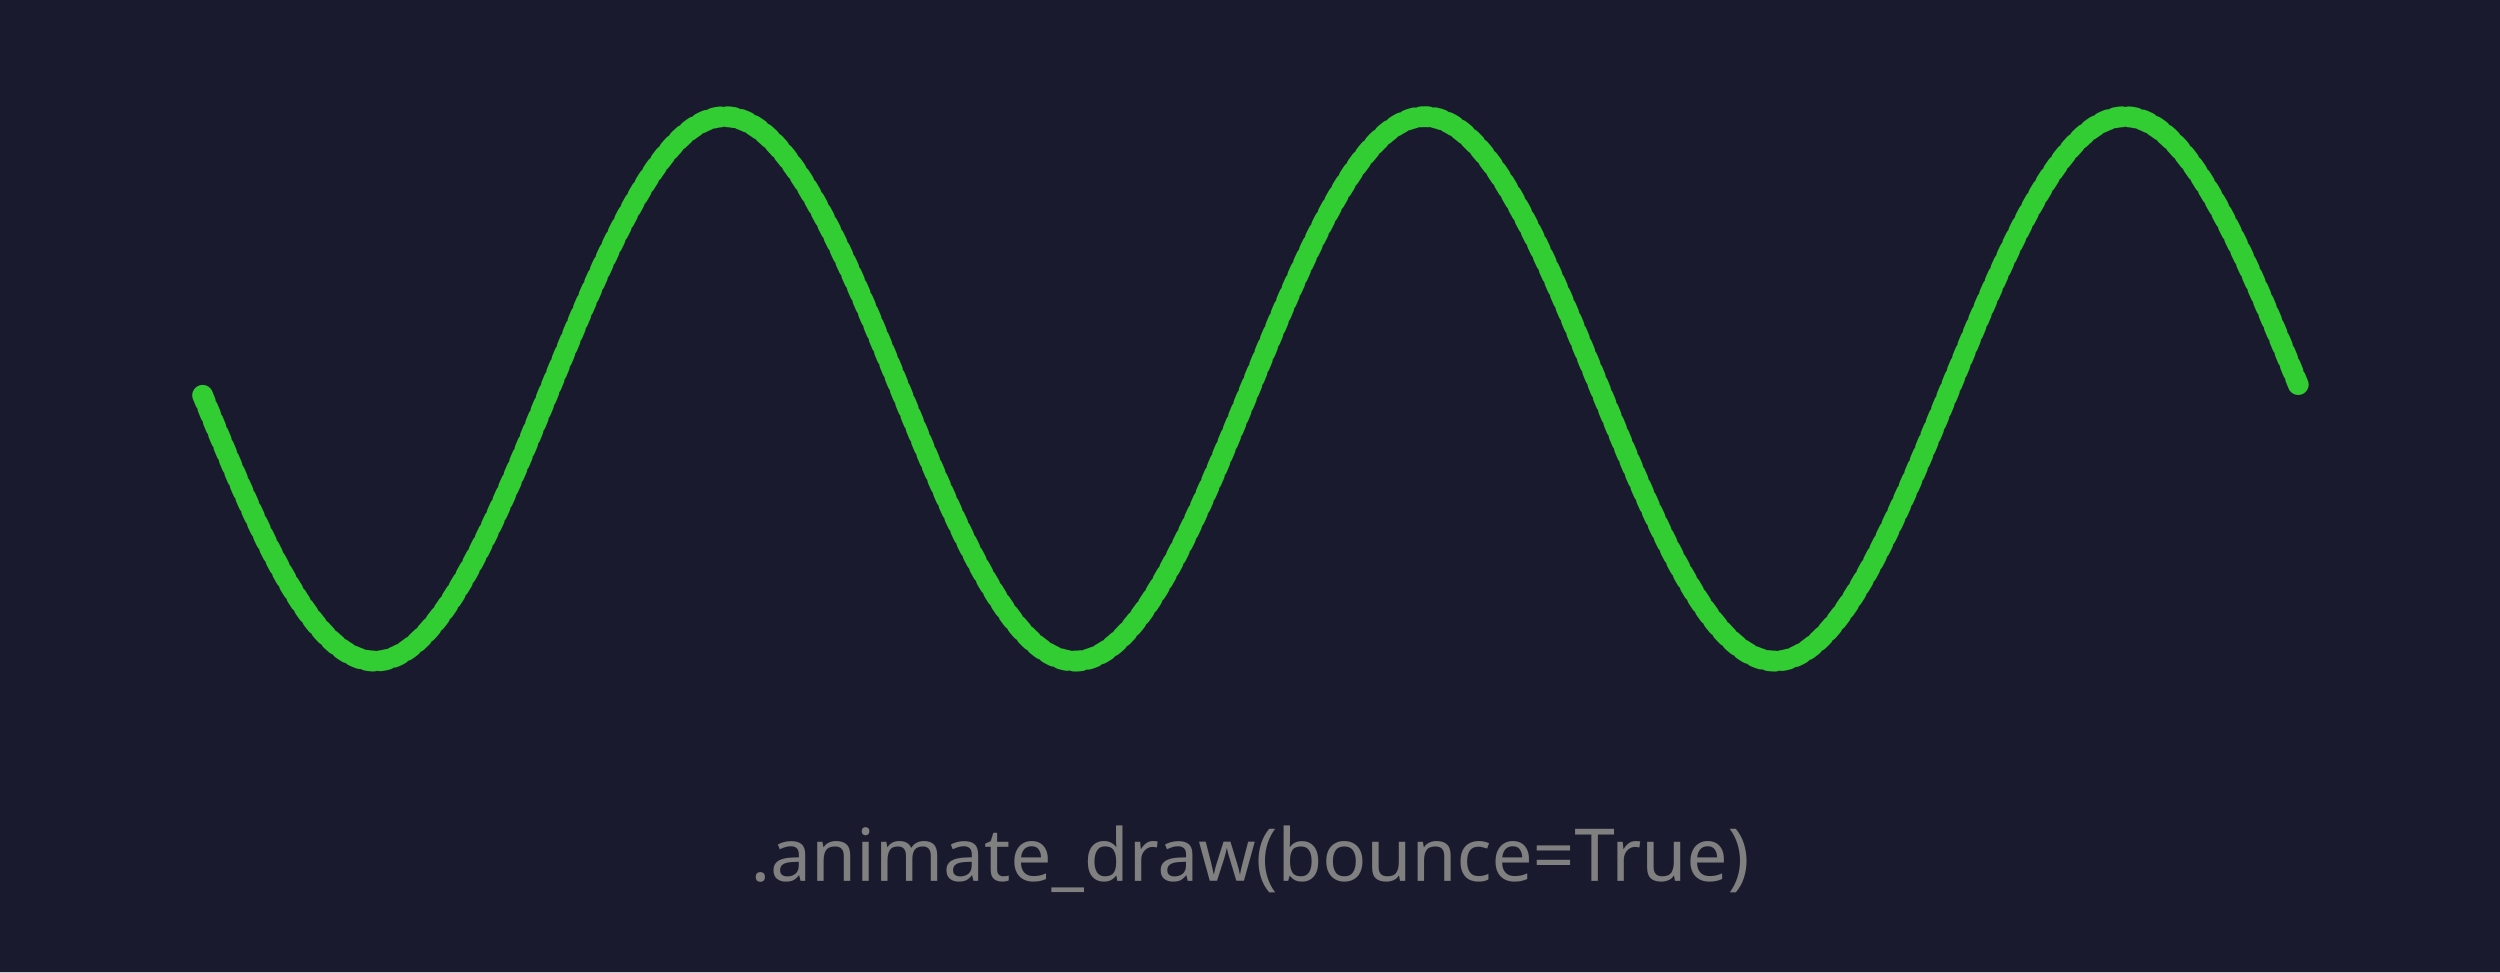
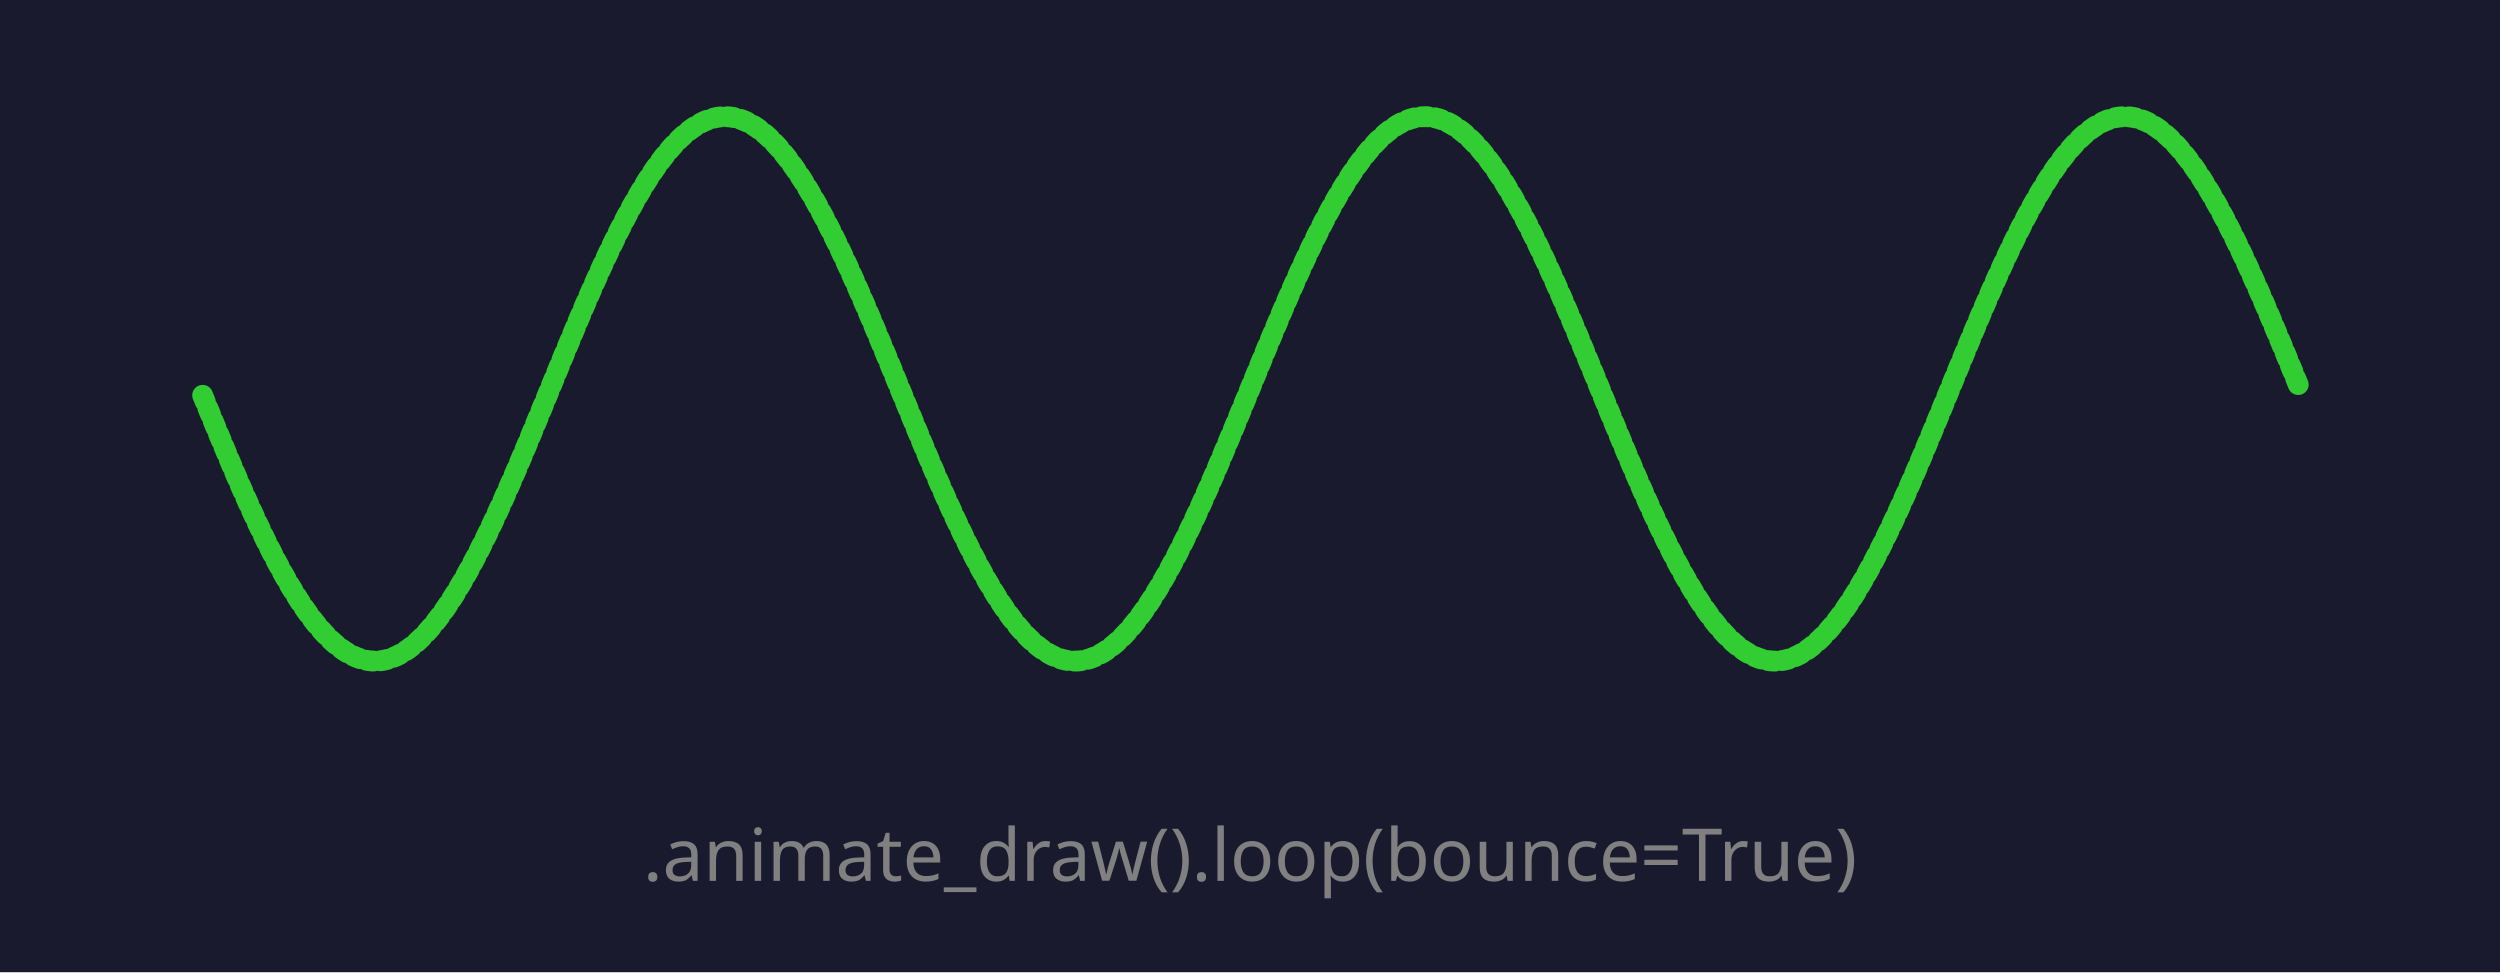
<svg xmlns="http://www.w3.org/2000/svg" width="360" height="140" viewBox="0 0 360 140">
  <rect width="100%" height="100%" fill="#1a1a2e" />
  <path d="M 28.8 56 C 30.375 59.849 31.95 63.696 33.525 67.379 C 35.1 71.062 36.675 74.579 38.25 77.778 C 39.825 80.978 41.4 83.861 42.975 86.302 C 44.55 88.743 46.125 90.743 47.7 92.216 C 49.275 93.689 50.85 94.634 52.425 95.011 C 54 95.388 55.575 95.198 57.15 94.447 C 58.725 93.696 60.3 92.385 61.875 90.571 C 63.45 88.757 65.025 86.44 66.6 83.719 C 68.175 80.997 69.75 77.873 71.325 74.479 C 72.9 71.085 74.475 67.422 76.05 63.648 C 77.625 59.873 79.2 55.988 80.775 52.158 C 82.35 48.328 83.925 44.554 85.5 40.999 C 87.075 37.443 88.65 34.107 90.225 31.132 C 91.8 28.157 93.375 25.544 94.95 23.406 C 96.525 21.268 98.1 19.605 99.675 18.488 C 101.25 17.371 102.825 16.8 104.4 16.8 C 105.975 16.8 107.55 17.371 109.125 18.488 C 110.7 19.605 112.275 21.268 113.85 23.406 C 115.425 25.544 117 28.157 118.575 31.132 C 120.15 34.107 121.725 37.443 123.3 40.999 C 124.875 44.554 126.45 48.328 128.025 52.158 C 129.6 55.988 131.175 59.873 132.75 63.648 C 134.325 67.422 135.9 71.085 137.475 74.479 C 139.05 77.873 140.625 80.997 142.2 83.719 C 143.775 86.44 145.35 88.757 146.925 90.571 C 148.5 92.385 150.075 93.696 151.65 94.447 C 153.225 95.198 154.8 95.388 156.375 95.011 C 157.95 94.634 159.525 93.689 161.1 92.216 C 162.675 90.743 164.25 88.743 165.825 86.302 C 167.4 83.861 168.975 80.978 170.55 77.778 C 172.125 74.579 173.7 71.062 175.275 67.379 C 176.85 63.696 178.425 59.849 180 56 C 181.575 52.151 183.15 48.304 184.725 44.621 C 186.3 40.938 187.875 37.422 189.45 34.222 C 191.025 31.022 192.6 28.139 194.175 25.698 C 195.75 23.257 197.325 21.257 198.9 19.784 C 200.475 18.311 202.05 17.366 203.625 16.989 C 205.2 16.611 206.775 16.802 208.35 17.553 C 209.925 18.304 211.5 19.614 213.075 21.429 C 214.65 23.243 216.225 25.56 217.8 28.281 C 219.375 31.003 220.95 34.127 222.525 37.521 C 224.1 40.915 225.675 44.578 227.25 48.352 C 228.825 52.127 230.4 56.012 231.975 59.842 C 233.55 63.672 235.125 67.446 236.7 71.001 C 238.275 74.557 239.85 77.893 241.425 80.868 C 243 83.843 244.575 86.456 246.15 88.594 C 247.725 90.732 249.3 92.395 250.875 93.512 C 252.45 94.629 254.025 95.2 255.6 95.2 C 257.175 95.2 258.75 94.629 260.325 93.512 C 261.9 92.395 263.475 90.732 265.05 88.594 C 266.625 86.456 268.2 83.843 269.775 80.868 C 271.35 77.893 272.925 74.557 274.5 71.001 C 276.075 67.446 277.65 63.672 279.225 59.842 C 280.8 56.012 282.375 52.127 283.95 48.352 C 285.525 44.578 287.1 40.915 288.675 37.521 C 290.25 34.127 291.825 31.003 293.4 28.281 C 294.975 25.56 296.55 23.243 298.125 21.429 C 299.7 19.614 301.275 18.304 302.85 17.553 C 304.425 16.802 306 16.611 307.575 16.989 C 309.15 17.366 310.725 18.311 312.3 19.784 C 313.875 21.257 315.45 23.257 317.025 25.698 C 318.6 28.139 320.175 31.022 321.75 34.222 C 323.325 37.422 324.9 40.938 326.475 44.621 C 328.05 48.304 329.625 52.151 331.2 56" fill="none" stroke="limegreen" stroke-width="3" stroke-linecap="round" stroke-linejoin="round" pathLength="1" stroke-dasharray="1" stroke-dashoffset="1">
    <animate attributeName="stroke-dashoffset" values="1;0;1" keyTimes="0;0.5;1" dur="2.5s" calcMode="spline" keySplines="0.42 0.0 0.58 1.0;0.42 0.0 0.58 1.0" fill="freeze" repeatCount="indefinite" />
  </path>
-   <text x="180" y="123.2" font-size="10.5" font-family="sans-serif" font-style="normal" font-weight="normal" fill="gray" text-anchor="middle" dominant-baseline="middle">.animate_draw(bounce=True)</text>
+   <text x="180" y="123.2" font-size="10.5" font-family="sans-serif" font-style="normal" font-weight="normal" fill="gray" text-anchor="middle" dominant-baseline="middle">.animate_draw().loop(bounce=True)</text>
</svg>
